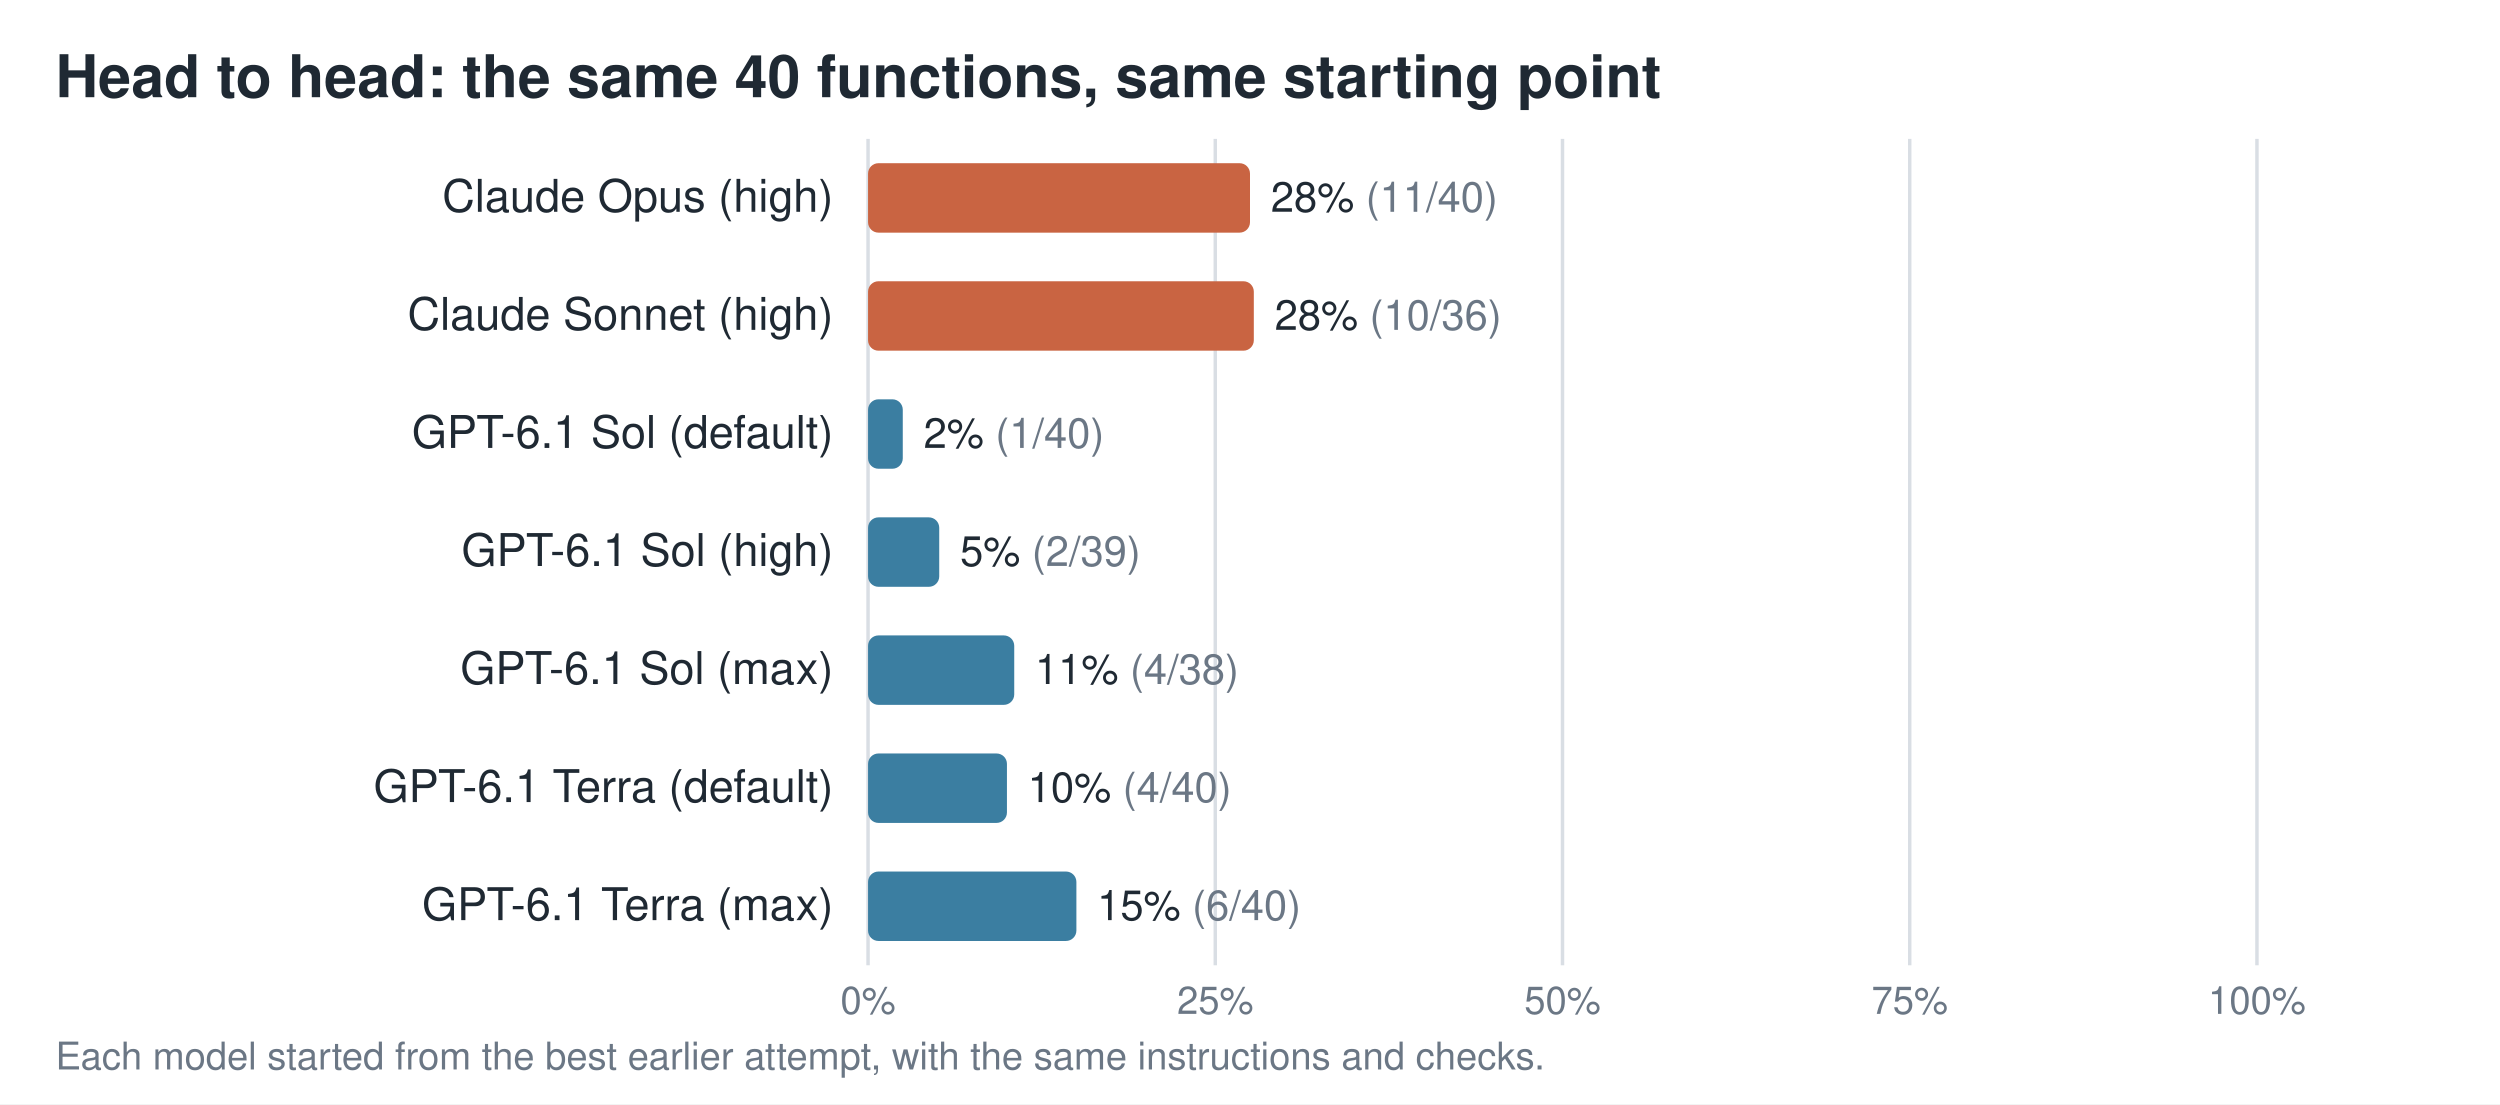
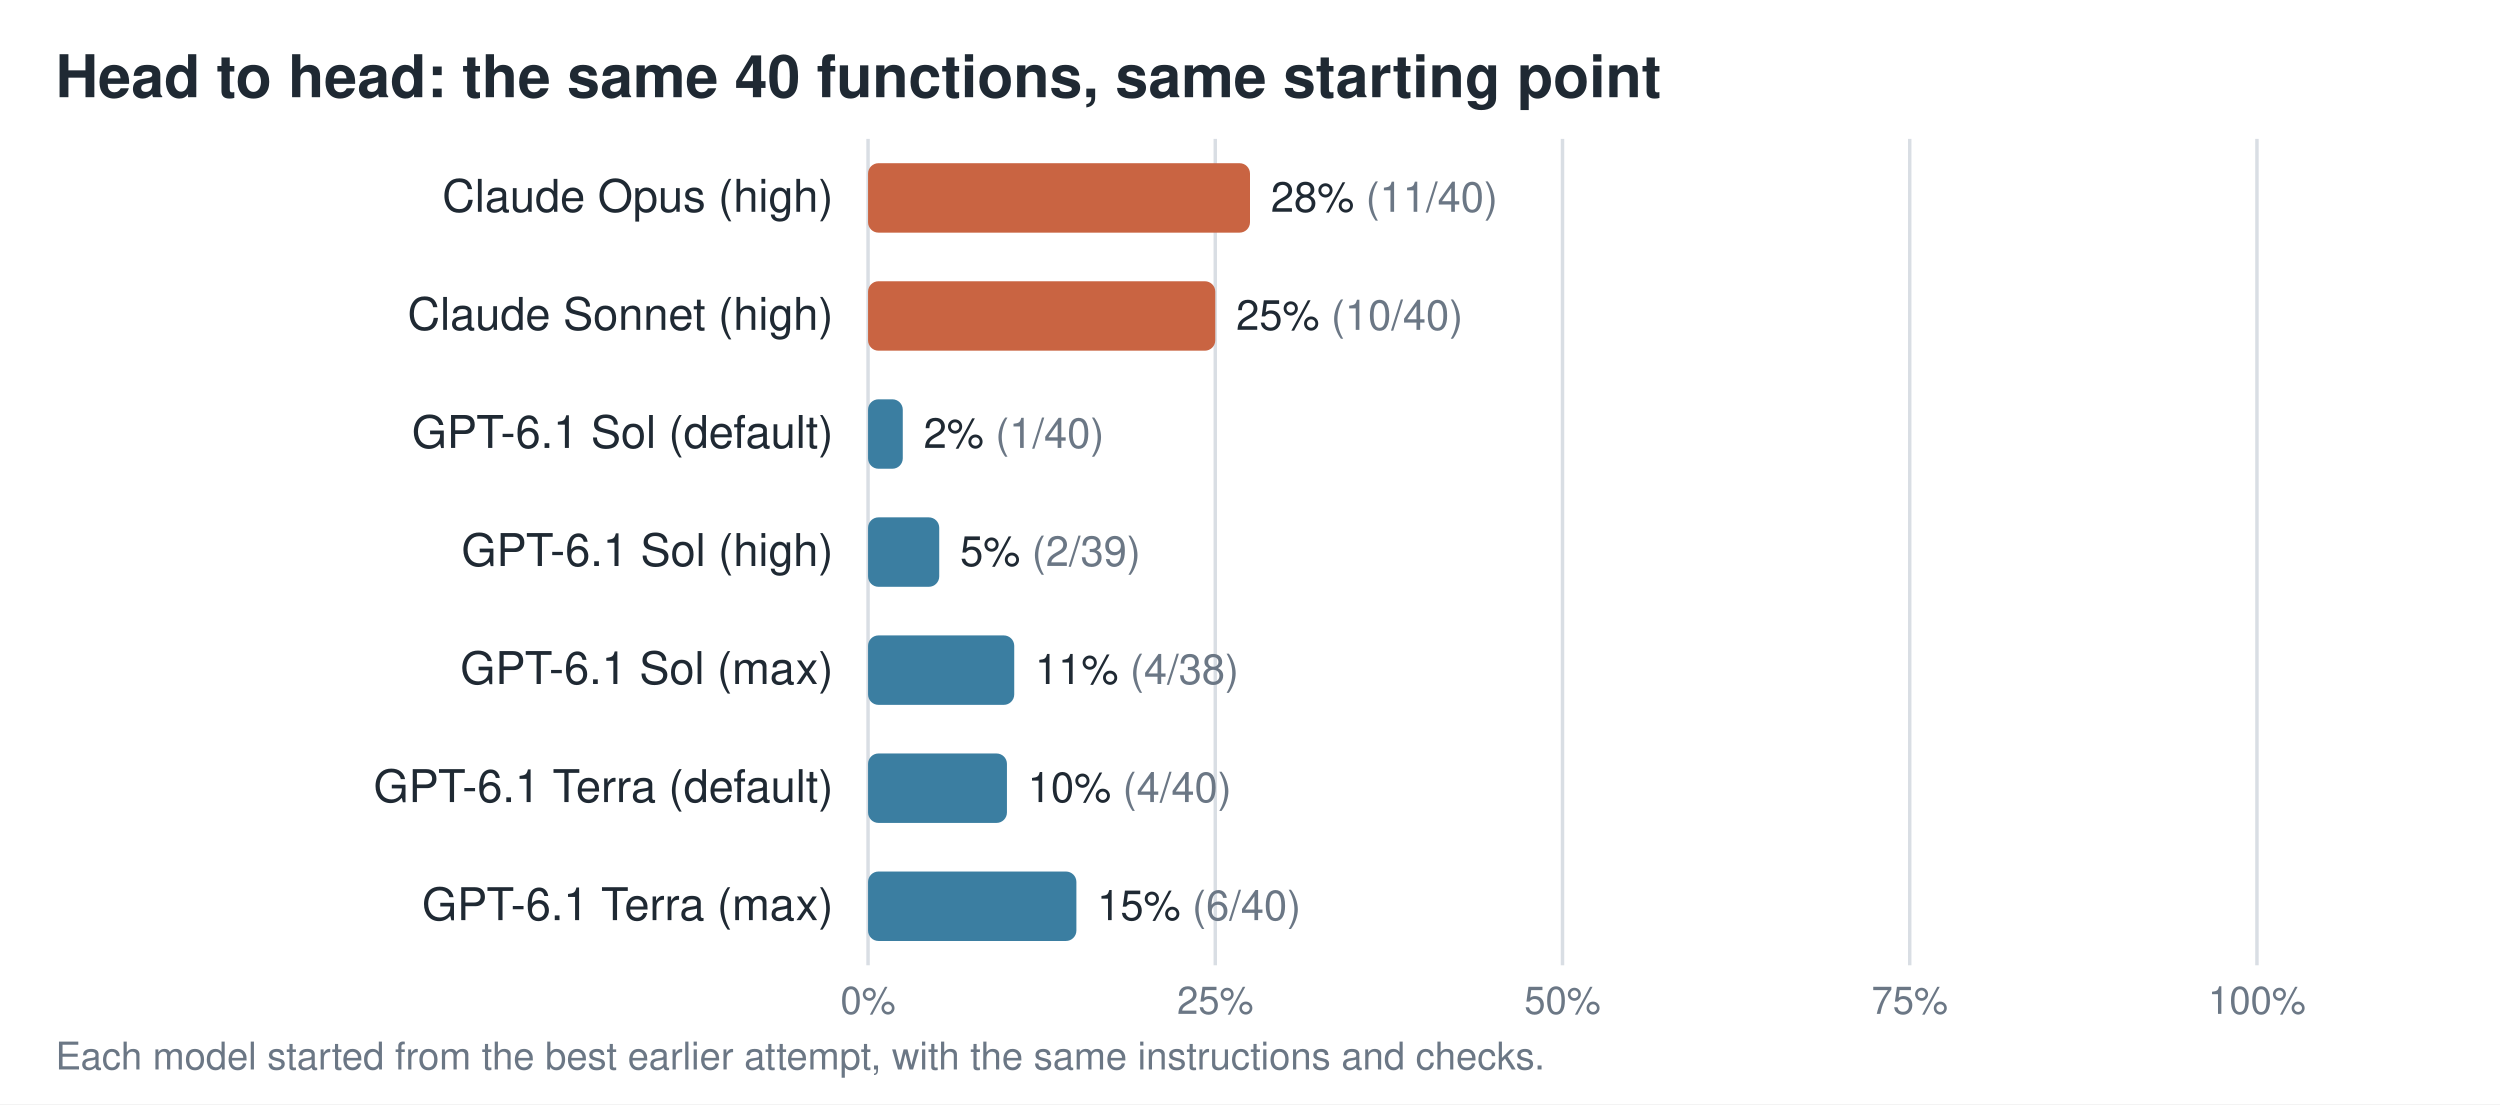
<svg xmlns="http://www.w3.org/2000/svg" viewBox="0 0 720 318" width="720" height="318" font-family="-apple-system,Segoe UI,Helvetica,Arial,sans-serif" role="img" aria-label="Head to head: the same 40 functions, same starting point">
  <rect width="100%" height="100%" fill="#ffffff" />
  <text x="16" y="28" font-size="17" font-weight="600" fill="#1f2933">Head to head: the same 40 functions, same starting point</text>
  <line x1="250.0" y1="40" x2="250.0" y2="278" stroke="#d9dee4" />
  <text x="250.0" y="292" font-size="11" fill="#6b7785" text-anchor="middle">0%</text>
  <line x1="350.0" y1="40" x2="350.0" y2="278" stroke="#d9dee4" />
  <text x="350.0" y="292" font-size="11" fill="#6b7785" text-anchor="middle">25%</text>
  <line x1="450.0" y1="40" x2="450.0" y2="278" stroke="#d9dee4" />
  <text x="450.0" y="292" font-size="11" fill="#6b7785" text-anchor="middle">50%</text>
  <line x1="550.0" y1="40" x2="550.0" y2="278" stroke="#d9dee4" />
  <text x="550.0" y="292" font-size="11" fill="#6b7785" text-anchor="middle">75%</text>
  <line x1="650.0" y1="40" x2="650.0" y2="278" stroke="#d9dee4" />
  <text x="650.0" y="292" font-size="11" fill="#6b7785" text-anchor="middle">100%</text>
  <text x="240" y="61" font-size="13" fill="#1f2933" text-anchor="end">Claude Opus (high)</text>
  <rect x="250" y="47" width="110.0" height="20" rx="3" fill="#c96442" />
  <text x="366.0" y="61" font-size="12" fill="#1f2933">28% <tspan fill="#6b7785">(11/40)</tspan>
  </text>
  <text x="240" y="95" font-size="13" fill="#1f2933" text-anchor="end">Claude Sonnet (high)</text>
-   <rect x="250" y="81" width="111.1" height="20" rx="3" fill="#c96442" />
-   <text x="367.1" y="95" font-size="12" fill="#1f2933">28% <tspan fill="#6b7785">(10/36)</tspan>
+   <rect x="250" y="81" width="100.0" height="20" rx="3" fill="#c96442" />
+   <text x="356.0" y="95" font-size="12" fill="#1f2933">25% <tspan fill="#6b7785">(10/40)</tspan>
  </text>
  <text x="240" y="129" font-size="13" fill="#1f2933" text-anchor="end">GPT-6.1 Sol (default)</text>
  <rect x="250" y="115" width="10.0" height="20" rx="3" fill="#3b7ea1" />
  <text x="266.0" y="129" font-size="12" fill="#1f2933">2% <tspan fill="#6b7785">(1/40)</tspan>
  </text>
  <text x="240" y="163" font-size="13" fill="#1f2933" text-anchor="end">GPT-6.1 Sol (high)</text>
  <rect x="250" y="149" width="20.5" height="20" rx="3" fill="#3b7ea1" />
  <text x="276.5" y="163" font-size="12" fill="#1f2933">5% <tspan fill="#6b7785">(2/39)</tspan>
  </text>
  <text x="240" y="197" font-size="13" fill="#1f2933" text-anchor="end">GPT-6.1 Sol (max)</text>
  <rect x="250" y="183" width="42.1" height="20" rx="3" fill="#3b7ea1" />
  <text x="298.1" y="197" font-size="12" fill="#1f2933">11% <tspan fill="#6b7785">(4/38)</tspan>
  </text>
  <text x="240" y="231" font-size="13" fill="#1f2933" text-anchor="end">GPT-6.1 Terra (default)</text>
  <rect x="250" y="217" width="40.0" height="20" rx="3" fill="#3b7ea1" />
  <text x="296.0" y="231" font-size="12" fill="#1f2933">10% <tspan fill="#6b7785">(4/40)</tspan>
  </text>
  <text x="240" y="265" font-size="13" fill="#1f2933" text-anchor="end">GPT-6.1 Terra (max)</text>
  <rect x="250" y="251" width="60.0" height="20" rx="3" fill="#3b7ea1" />
  <text x="316.0" y="265" font-size="12" fill="#1f2933">15% <tspan fill="#6b7785">(6/40)</tspan>
  </text>
  <text x="16" y="308" font-size="11" fill="#6b7785">Each model started from the best earlier attempt, with the same instructions and checks.</text>
</svg>
